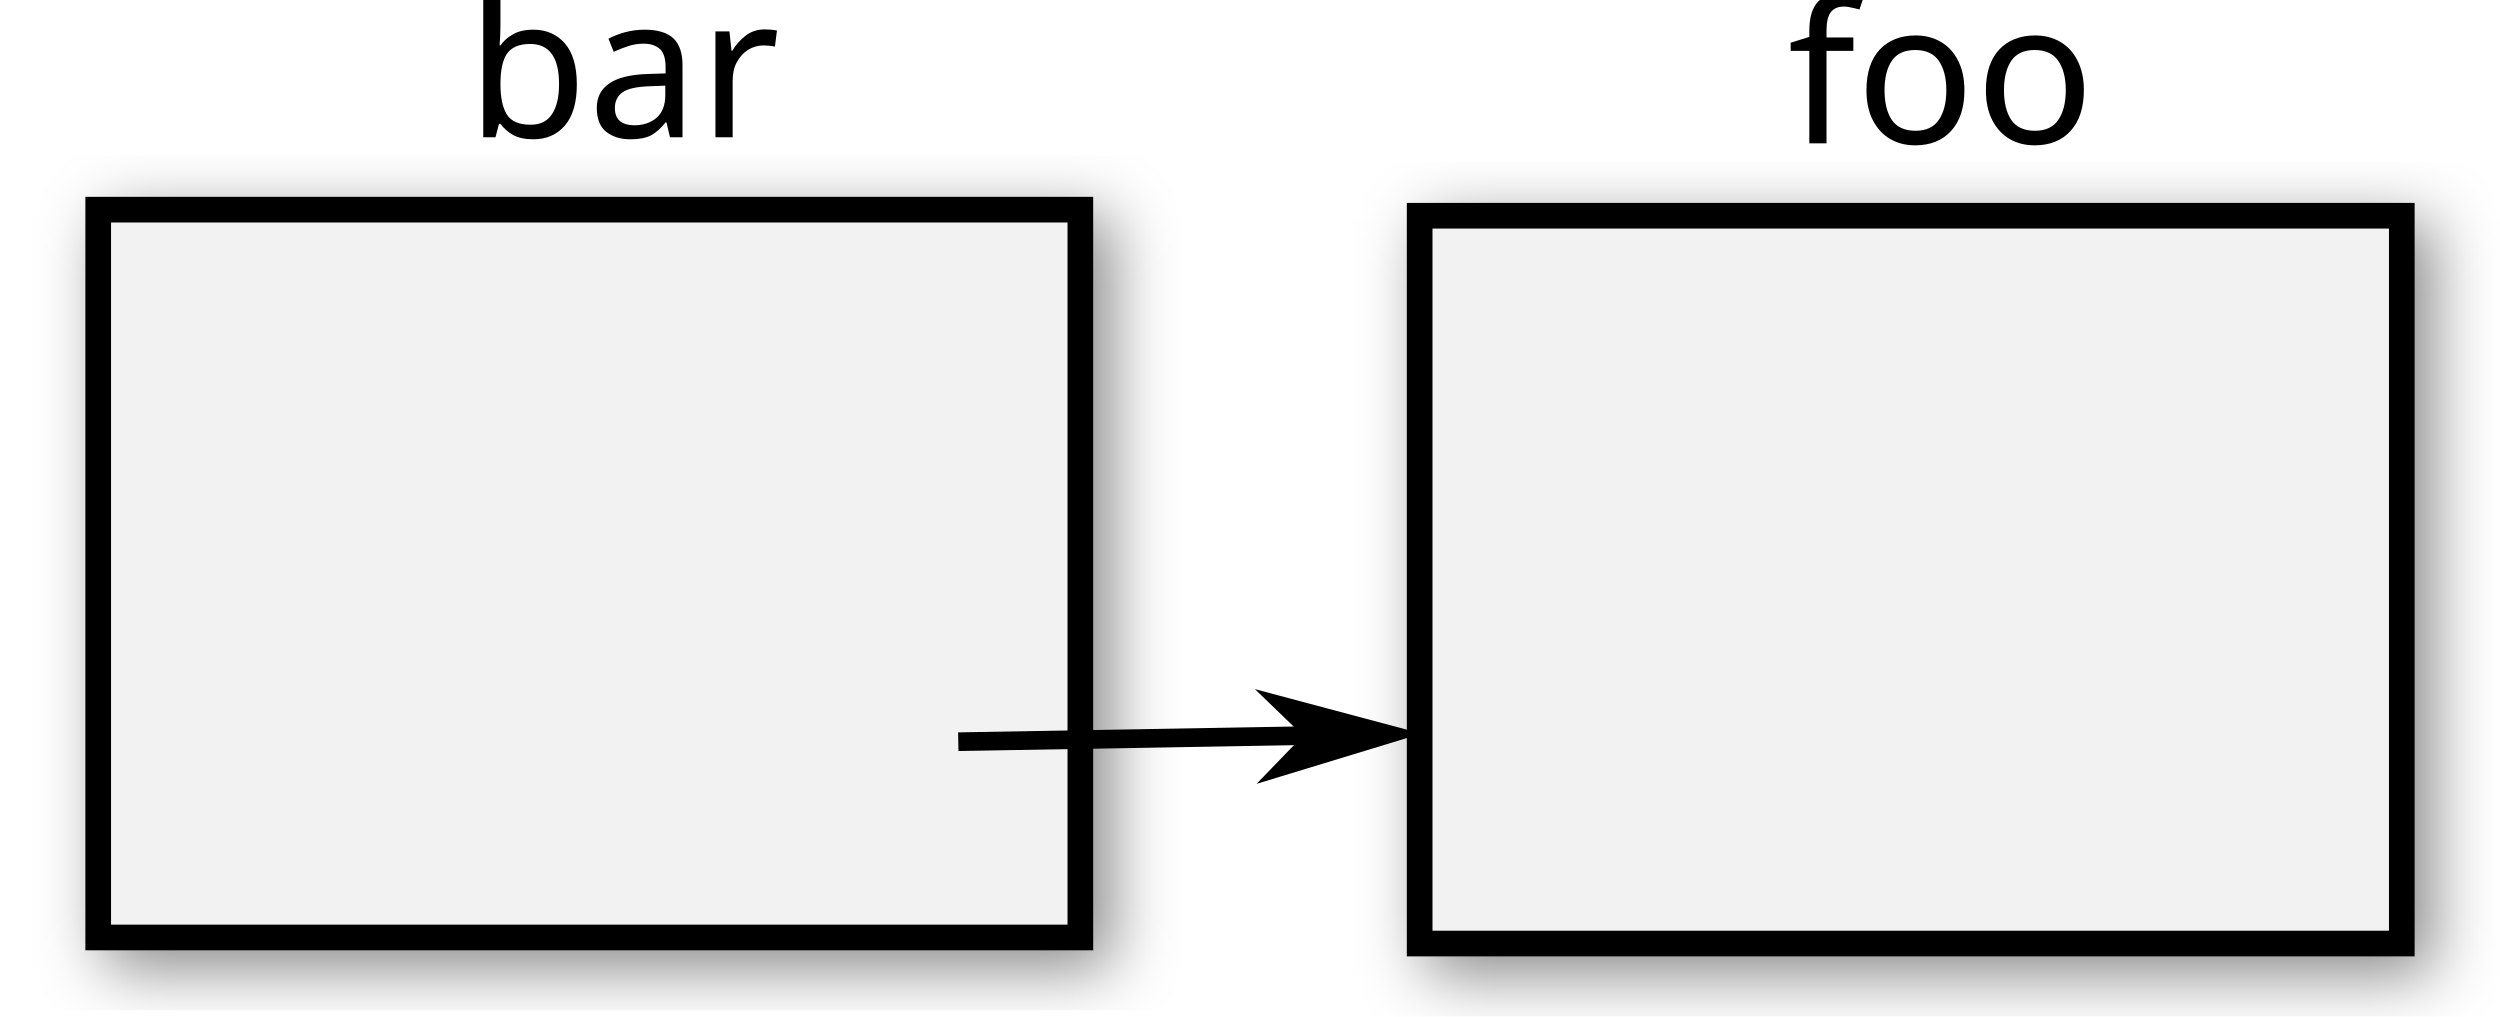
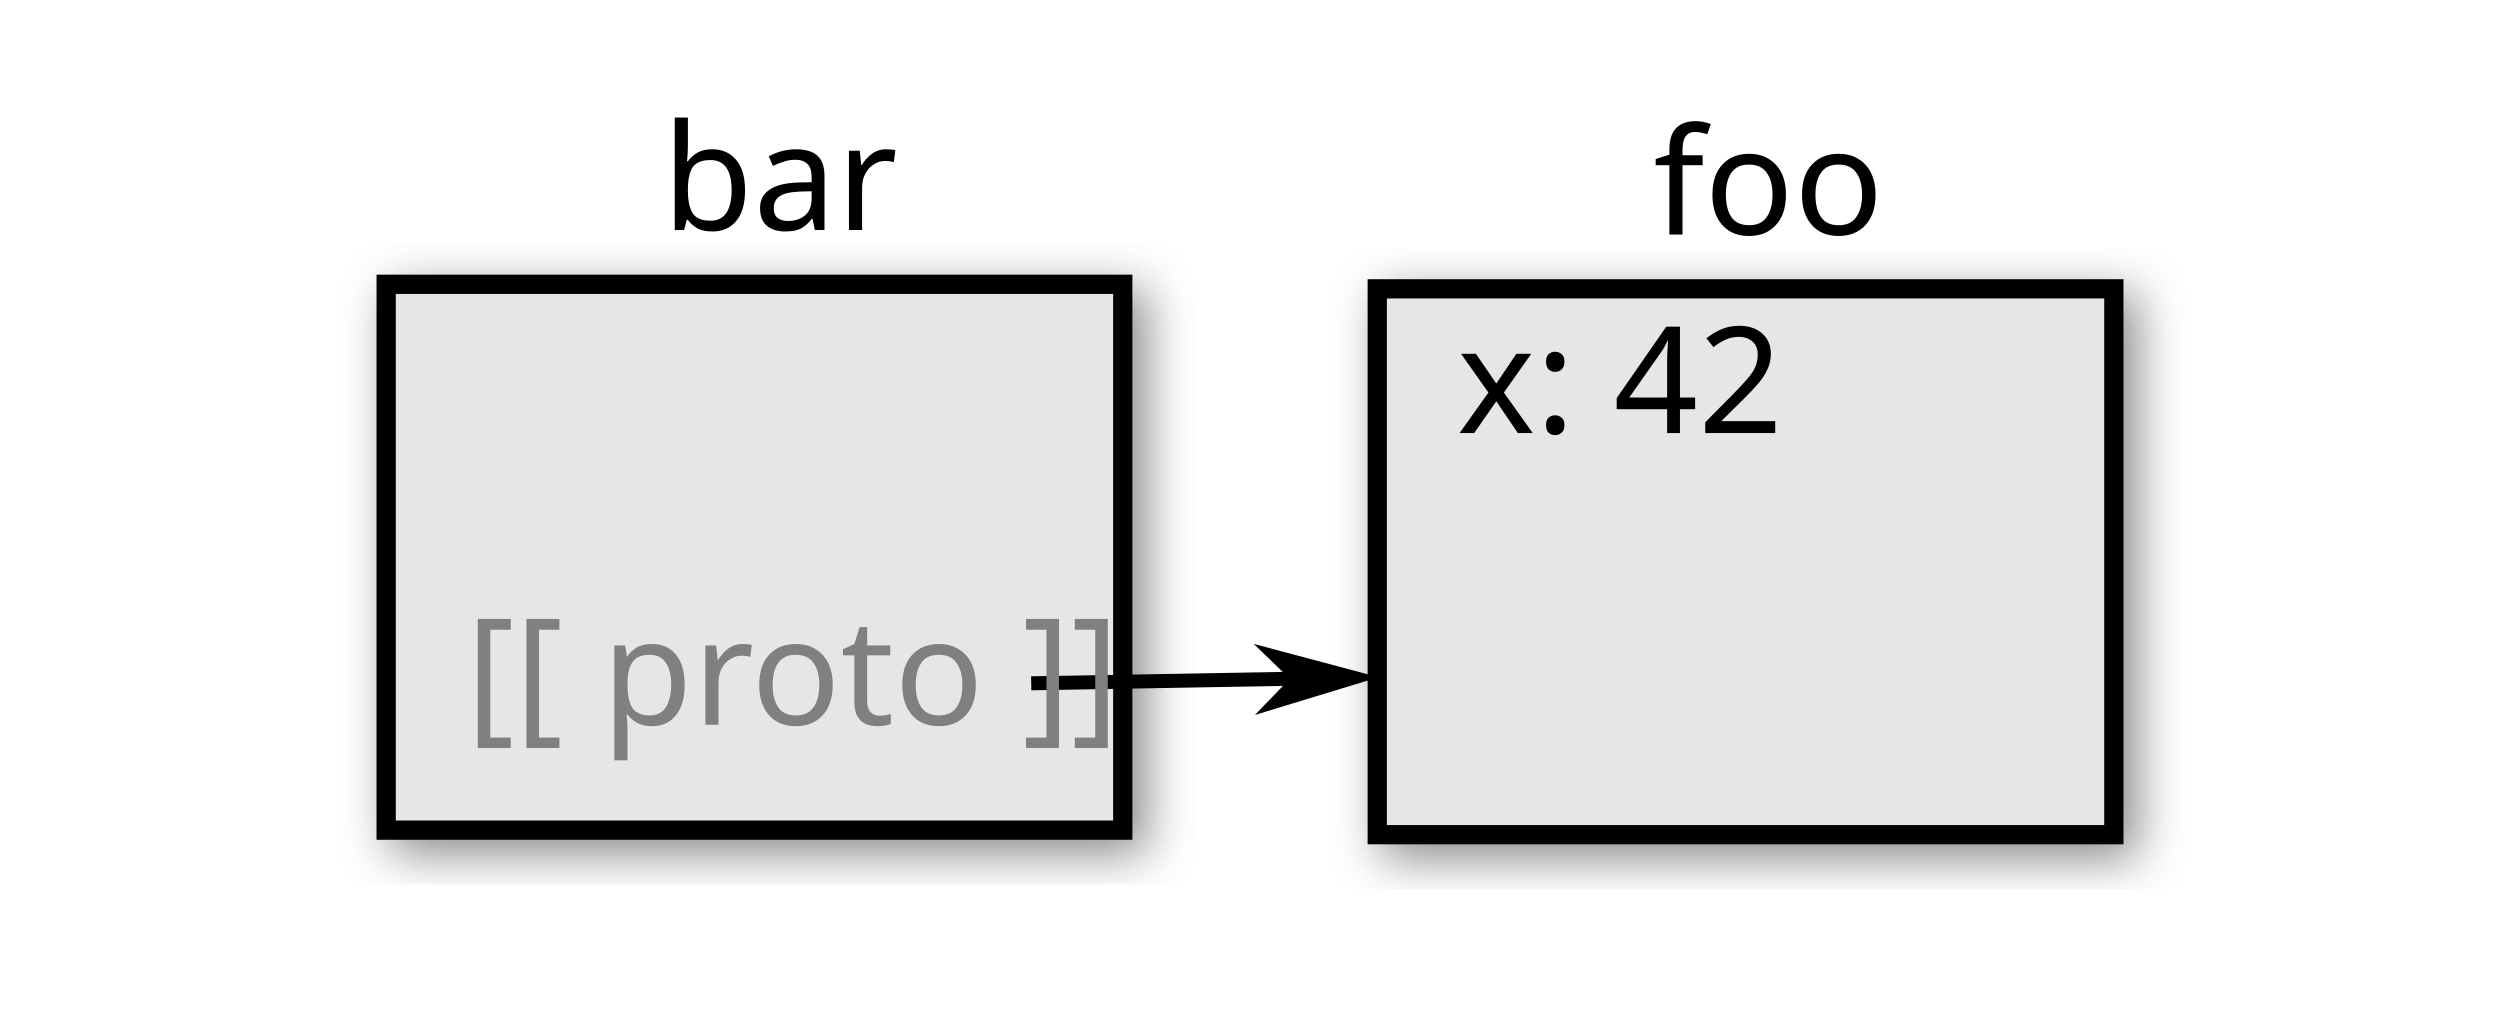
<svg xmlns="http://www.w3.org/2000/svg" width="133.994mm" height="54.472mm" viewBox="0 0 133.994 54.472" version="1.1" id="svg8">
  <defs id="defs2">
    <marker orient="auto" refY="0" refX="0" id="Arrow1Mend" style="overflow:visible">
      <path id="path6055" d="M 0,0 5,-5 -12.5,0 5,5 Z" style="fill:#000000;fill-opacity:1;fill-rule:evenodd;stroke:#000000;stroke-width:1pt;stroke-opacity:1" transform="matrix(-0.4,0,0,-0.4,-4,0)" />
    </marker>
    <filter style="color-interpolation-filters:sRGB" id="filter5927">
      <feFlood flood-opacity="0.467" flood-color="rgb(0,0,0)" result="flood" id="feFlood5917" />
      <feComposite in="flood" in2="SourceGraphic" operator="in" result="composite1" id="feComposite5919" />
      <feGaussianBlur in="composite1" stdDeviation="1.7" result="blur" id="feGaussianBlur5921" />
      <feOffset dx="1" dy="1" result="offset" id="feOffset5923" />
      <feComposite in="SourceGraphic" in2="offset" operator="over" result="composite2" id="feComposite5925" />
    </filter>
+     <filter style="color-interpolation-filters:sRGB" id="filter5927-6">
+       <feFlood flood-opacity="0.467" flood-color="rgb(0,0,0)" result="flood" id="feFlood5917-2" />
+       <feComposite in="flood" in2="SourceGraphic" operator="in" result="composite1" id="feComposite5919-6" />
+       <feGaussianBlur in="composite1" stdDeviation="1.7" result="blur" id="feGaussianBlur5921-1" />
+       <feOffset dx="1" dy="1" result="offset" id="feOffset5923-8" />
+       <feComposite in="SourceGraphic" in2="offset" operator="over" result="composite2" id="feComposite5925-7" />
+     </filter>
  </defs>
  <g id="layer1" transform="translate(-11.44665,-10.02245)">
-     <rect id="rect3986" width="52.64" height="39.009" x="87.537" y="21.585" style="fill:#f2f2f2;stroke:#000000;stroke-width:1.375;stroke-miterlimit:4;stroke-dasharray:none;stroke-opacity:1;filter:url(#filter5927)" />
-     <text xml:space="preserve" style="font-style:normal;font-variant:normal;font-weight:normal;font-stretch:normal;font-size:10.583px;line-height:1.25;font-family:'Delicious Heavy';-inkscape-font-specification:'Delicious Heavy, ';letter-spacing:0px;word-spacing:0px;fill:#000000;fill-opacity:1;stroke:none;stroke-width:0.265" x="107.266" y="17.703" id="text4795">
-       <tspan id="tspan4793" x="107.266" y="17.703" style="stroke-width:0.265">foo</tspan>
+     <rect id="rect3986" width="52.64" height="39.009" x="87.537" y="21.585" style="fill:#e6e6e6;stroke:#000000;stroke-width:1.375;stroke-miterlimit:4;stroke-dasharray:none;stroke-opacity:1;filter:url(#filter5927)" transform="matrix(0.75,0,0,0.75,19.6109,9.314646)" />
+     <text xml:space="preserve" style="font-style:normal;font-variant:normal;font-weight:normal;font-stretch:normal;font-size:7.938px;line-height:1.25;font-family:'Delicious Heavy';-inkscape-font-specification:'Delicious Heavy, ';letter-spacing:0px;word-spacing:0px;fill:#000000;fill-opacity:1;stroke:none;stroke-width:0.198" x="100.061" y="22.592" id="text4795">
+       <tspan id="tspan4793" x="100.061" y="22.592" style="stroke-width:0.198">foo</tspan>
    </text>
-     <rect style="fill:#f2f2f2;stroke:#000000;stroke-width:1.375;stroke-miterlimit:4;stroke-dasharray:none;stroke-opacity:1;filter:url(#filter5927)" y="21.26" x="16.711" height="39.009" width="52.64" id="rect6003" />
-     <text id="text6007" y="17.378" x="36.44" style="font-style:normal;font-variant:normal;font-weight:normal;font-stretch:normal;font-size:10.583px;line-height:1.25;font-family:'Delicious Heavy';-inkscape-font-specification:'Delicious Heavy, ';letter-spacing:0px;word-spacing:0px;fill:#000000;fill-opacity:1;stroke:none;stroke-width:0.265" xml:space="preserve">
-       <tspan style="stroke-width:0.265" y="17.378" x="36.44" id="tspan6005">bar</tspan>
+     <rect style="fill:#e6e6e6;stroke:#000000;stroke-width:1.375;stroke-miterlimit:4;stroke-dasharray:none;stroke-opacity:1;filter:url(#filter5927)" y="21.26" x="16.711" height="39.009" width="52.64" id="rect6003" transform="matrix(0.75,0,0,0.75,19.6109,9.314646)" />
+     <text id="text6007" y="22.348" x="46.941" style="font-style:normal;font-variant:normal;font-weight:normal;font-stretch:normal;font-size:7.938px;line-height:1.25;font-family:'Delicious Heavy';-inkscape-font-specification:'Delicious Heavy, ';letter-spacing:0px;word-spacing:0px;fill:#000000;fill-opacity:1;stroke:none;stroke-width:0.198" xml:space="preserve">
+       <tspan style="stroke-width:0.198" y="22.348" x="46.941" id="tspan6005">bar</tspan>
    </text>
-     <path style="fill:none;fill-rule:evenodd;stroke:#000000;stroke-width:1;stroke-linecap:butt;stroke-linejoin:miter;stroke-miterlimit:4;stroke-dasharray:none;stroke-opacity:1;marker-end:url(#Arrow1Mend)" d="M 62.808,49.776 85.666,49.375" id="path6044" />
-     <flowRoot xml:space="preserve" id="flowRoot6901" style="font-style:normal;font-variant:normal;font-weight:normal;font-stretch:normal;font-size:40px;line-height:1.25;font-family:'Delicious Heavy';-inkscape-font-specification:'Delicious Heavy, ';letter-spacing:0px;word-spacing:0px;fill:#000000;fill-opacity:1;stroke:none" transform="matrix(0.2645833,0,0,0.2645833,-0.475825,-3.741773)">
-       <flowRegion id="flowRegion6903">
-         <rect id="rect6905" width="137.381" height="59.599" x="359.614" y="99.235" />
-       </flowRegion>
-       <flowPara id="flowPara6907">x: 42</flowPara>
-     </flowRoot>
-     <flowRoot transform="matrix(0.2645833,0,0,0.2645833,3.914169,-2.998172)" style="font-style:normal;font-variant:normal;font-weight:normal;font-stretch:normal;font-size:40px;line-height:1.25;font-family:'Delicious Heavy';-inkscape-font-specification:'Delicious Heavy, ';letter-spacing:0px;word-spacing:0px;fill:#808080;fill-opacity:1;stroke:none" id="flowRoot6015" xml:space="preserve">
-       <flowRegion style="fill:#808080" id="flowRegion6011">
-         <rect style="fill:#808080" y="172.976" x="73.741" height="62.809" width="158.774" id="rect6009" />
-       </flowRegion>
-       <flowPara id="flowPara6013">[[ proto ]]</flowPara>
-     </flowRoot>
+     <path style="fill:none;fill-rule:evenodd;stroke:#000000;stroke-width:0.75;stroke-linecap:butt;stroke-linejoin:miter;stroke-miterlimit:4;stroke-dasharray:none;stroke-opacity:1;marker-end:url(#Arrow1Mend)" d="M 66.717,46.646 83.861,46.346" id="path6044" />
+     <text xml:space="preserve" style="font-style:normal;font-variant:normal;font-weight:normal;font-stretch:normal;font-size:7.938px;line-height:1.25;font-family:'Delicious Heavy';-inkscape-font-specification:'Delicious Heavy, ';letter-spacing:0px;word-spacing:0px;fill:#808080;fill-opacity:1;stroke:none;stroke-width:0.198" x="36.414" y="48.866" id="text7018">
+       <tspan id="tspan7016" x="36.414" y="48.866" style="fill:#808080;stroke-width:0.198">[[ proto ]]</tspan>
+     </text>
+     <text xml:space="preserve" style="font-style:normal;font-variant:normal;font-weight:normal;font-stretch:normal;font-size:7.938px;line-height:1.25;font-family:'Delicious Heavy';-inkscape-font-specification:'Delicious Heavy, ';letter-spacing:0px;word-spacing:0px;fill:#000000;fill-opacity:1;stroke:none;stroke-width:0.198" x="89.534" y="33.231" id="text7022">
+       <tspan id="tspan7020" x="89.534" y="33.231" style="stroke-width:0.198">x: 42</tspan>
+     </text>
  </g>
</svg>
